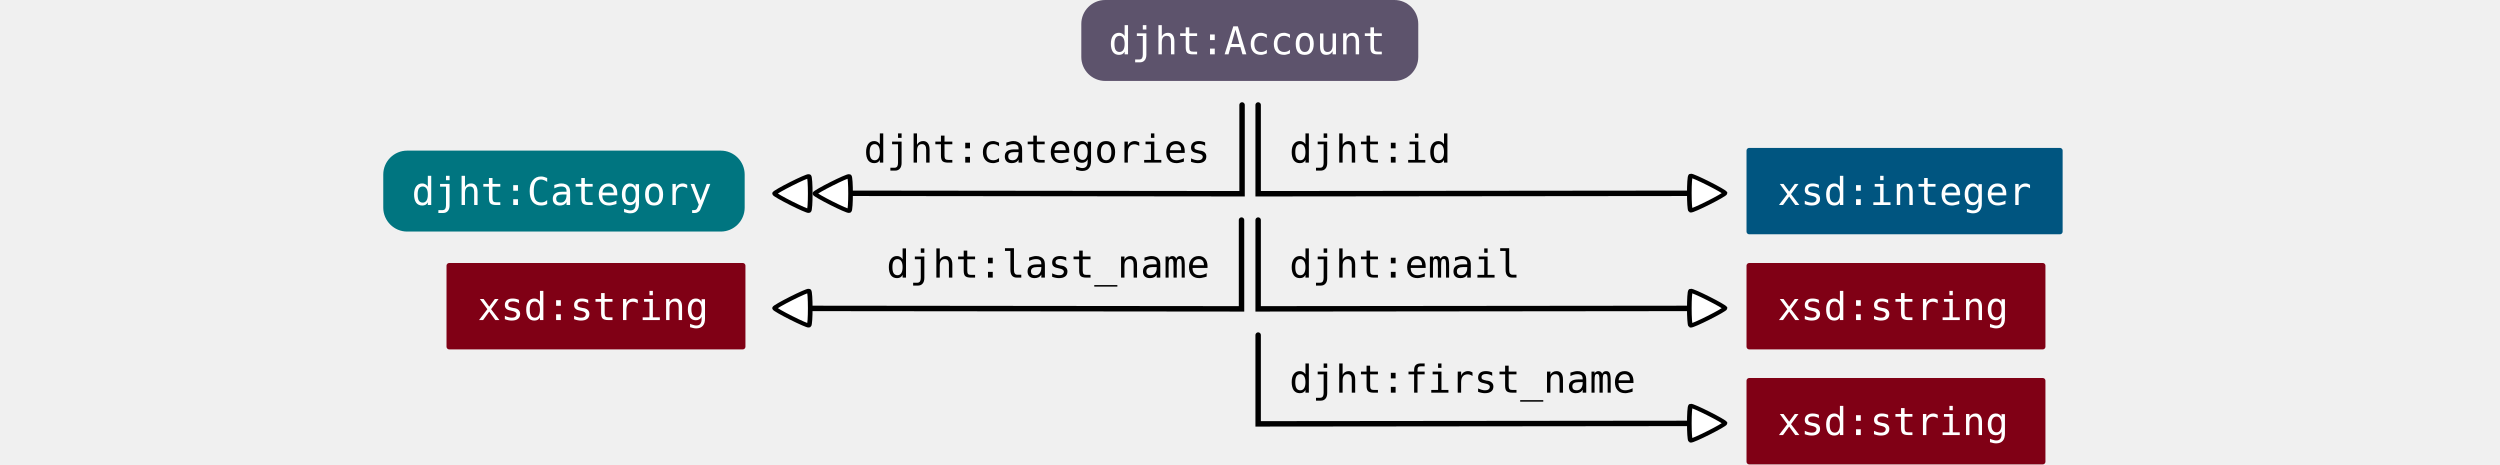
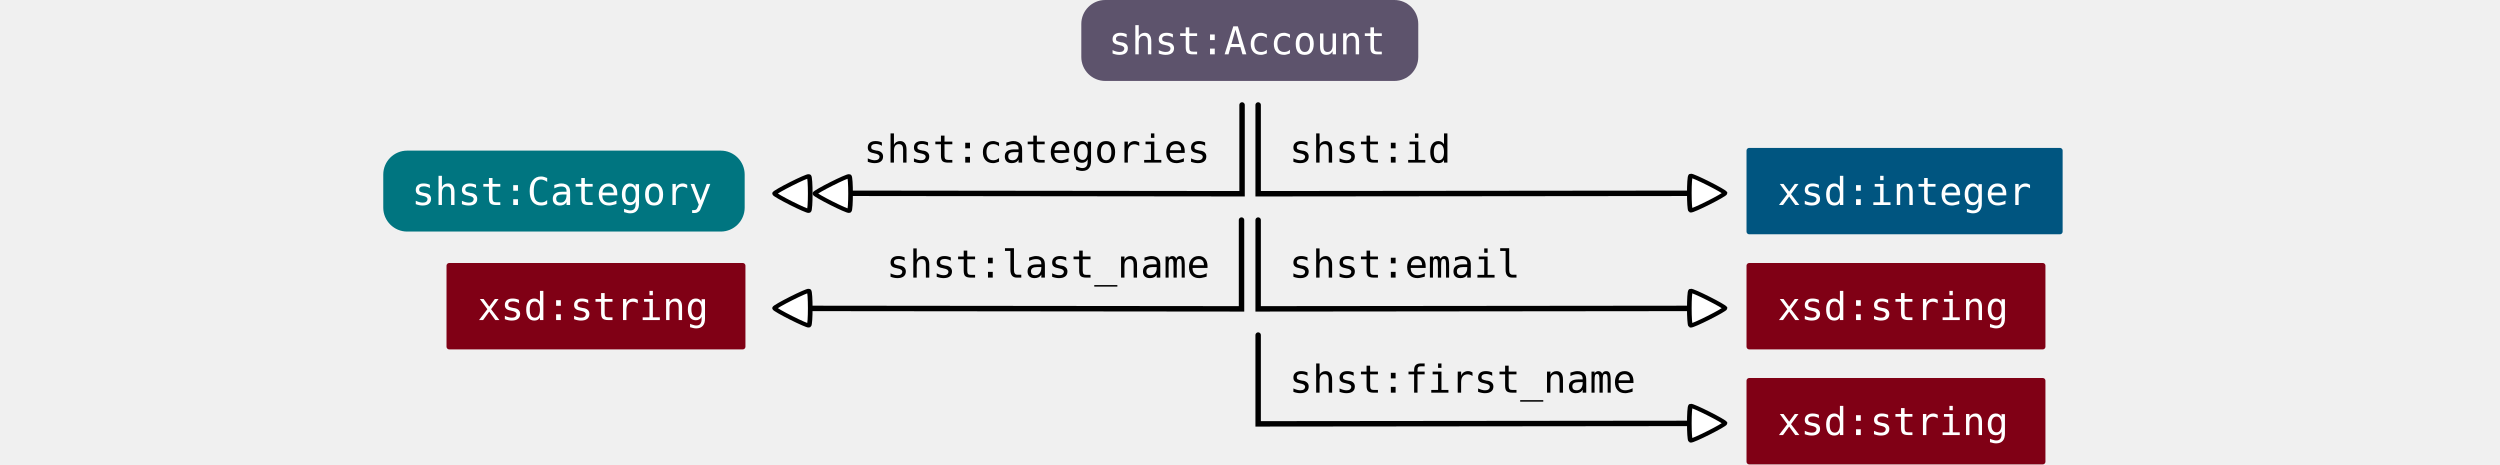
<svg xmlns="http://www.w3.org/2000/svg" width="230mm" height="42.723mm" version="1.1" viewBox="0 0 230 42.723" font-family="'Fira Code', monospace" font-size="3.528px">
  <g transform="translate(-302.8 -93.413)">
    <g>
      <rect x="402.28" y="93.413" width="31" height="7.447" ry="2.204" fill="#5d536c" />
      <g stroke-width=".131">
        <text x="404.781" y="98.415" fill="#fff" style="line-height:1.25" xml:space="preserve">
-           <tspan x="404.781" y="98.415" fill="#fff" stroke-width=".131">djht:Account</tspan>
+           <tspan x="404.781" y="98.415" fill="#fff" stroke-width=".131">shst:Account</tspan>
        </text>
        <text x="382.261" y="108.373" fill="#000" style="line-height:1.25" xml:space="preserve">
-           <tspan x="382.261" y="108.373" stroke-width=".131">djht:categories</tspan>
+           <tspan x="382.261" y="108.373" stroke-width=".131">shst:categories</tspan>
        </text>
        <text x="421.419" y="108.373" fill="#000" style="line-height:1.25" xml:space="preserve">
-           <tspan x="421.419" y="108.373" stroke-width=".131">djht:id</tspan>
+           <tspan x="421.419" y="108.373" stroke-width=".131">shst:id</tspan>
        </text>
      </g>
    </g>
    <g stroke="#000" stroke-linecap="round">
      <path d="m417.07 103.07v8.168l-36.007-0.042" fill="none" stroke-width=".5" />
      <path transform="matrix(.549 .12832 -.1471 .47889 242.03 53.418)" d="m267.07 52.47c-0.228 0.228-6.135-1.355-6.218-1.666-0.083-0.311 4.241-4.636 4.552-4.552 0.311 0.083 1.894 5.991 1.666 6.218z" fill="#fff" stroke-linejoin="round" stroke-width=".754" />
      <path transform="matrix(.549 .12832 -.1471 .47889 238.32 53.418)" d="m267.07 52.47c-0.228 0.228-6.135-1.355-6.218-1.666-0.083-0.311 4.241-4.636 4.552-4.552 0.311 0.083 1.894 5.991 1.666 6.218z" fill="#fff" stroke-linejoin="round" stroke-width=".754" />
      <path d="m418.55 103.07v8.168l39.903-0.042" fill="none" stroke-width=".5" />
      <path transform="matrix(-.549 .12832 .1471 .47889 597.24 53.378)" d="m267.07 52.47c-0.228 0.228-6.135-1.355-6.218-1.666-0.083-0.311 4.241-4.636 4.552-4.552 0.311 0.083 1.894 5.991 1.666 6.218z" fill="#fff" stroke-linejoin="round" stroke-width=".754" />
    </g>
    <text x="421.419" y="129.54" fill="#000" stroke-width=".131" style="line-height:1.25" xml:space="preserve">
-       <tspan x="421.419" y="129.54" stroke-width=".131">djht:first_name</tspan>
+       <tspan x="421.419" y="129.54" stroke-width=".131">shst:first_name</tspan>
    </text>
    <path d="m418.55 124.24v8.168l39.903-0.042" fill="none" stroke="#000" stroke-linecap="round" stroke-width=".5" />
    <path transform="matrix(-.549 .12832 .1471 .47889 597.24 74.545)" d="m267.07 52.47c-0.228 0.228-6.135-1.355-6.218-1.666-0.083-0.311 4.241-4.636 4.552-4.552 0.311 0.083 1.894 5.991 1.666 6.218z" fill="#fff" stroke="#000" stroke-linecap="round" stroke-linejoin="round" stroke-width=".754" />
    <text x="421.419" y="118.956" fill="#000" stroke-width=".131" style="line-height:1.25" xml:space="preserve">
-       <tspan x="421.419" y="118.956" stroke-width=".131">djht:email</tspan>
+       <tspan x="421.419" y="118.956" stroke-width=".131">shst:email</tspan>
    </text>
    <path d="m418.55 113.66v8.168l39.903-0.042" fill="none" stroke="#000" stroke-linecap="round" stroke-width=".5" />
    <path transform="matrix(-.549 .12832 .1471 .47889 597.24 63.962)" d="m267.07 52.47c-0.228 0.228-6.135-1.355-6.218-1.666-0.083-0.311 4.241-4.636 4.552-4.552 0.311 0.083 1.894 5.991 1.666 6.218z" fill="#fff" stroke="#000" stroke-linecap="round" stroke-linejoin="round" stroke-width=".754" />
    <text x="384.356" y="118.956" fill="#000" stroke-width=".131" style="line-height:1.25" xml:space="preserve">
-       <tspan x="384.356" y="118.956" stroke-width=".131">djht:last_name</tspan>
+       <tspan x="384.356" y="118.956" stroke-width=".131">shst:last_name</tspan>
    </text>
    <path d="m417.02 113.66v8.168l-39.903-0.042" fill="none" stroke="#000" stroke-linecap="round" stroke-width=".5" />
    <path transform="matrix(.549 .12832 -.1471 .47889 238.32 63.962)" d="m267.07 52.47c-0.228 0.228-6.135-1.355-6.218-1.666-0.083-0.311 4.241-4.636 4.552-4.552 0.311 0.083 1.894 5.991 1.666 6.218z" fill="#fff" stroke="#000" stroke-linecap="round" stroke-linejoin="round" stroke-width=".754" />
    <g>
      <rect x="463.73" y="107.27" width="28.582" height="7.447" rx="0" ry="0" fill="#005580" stroke="#005580" stroke-linecap="round" stroke-linejoin="round" stroke-width=".5" />
      <text x="466.338" y="112.274" fill="#fff" stroke-width=".131" style="line-height:1.25" xml:space="preserve">
        <tspan x="466.338" y="112.274" fill="#fff" stroke-width=".131">xsd:integer</tspan>
      </text>
      <rect x="463.73" y="117.86" width="27" height="7.447" rx="0" ry="0" fill="#800015" stroke="#800015" stroke-linecap="round" stroke-linejoin="round" stroke-width=".5" />
      <text x="466.338" y="122.857" fill="#fff" stroke-width=".131" style="line-height:1.25" xml:space="preserve">
        <tspan x="466.338" y="122.857" fill="#fff" stroke-width=".131">xsd:string</tspan>
      </text>
      <rect x="463.73" y="128.44" width="27" height="7.447" rx="0" ry="0" fill="#800015" stroke="#800015" stroke-linecap="round" stroke-linejoin="round" stroke-width=".5" />
      <text x="466.338" y="133.441" fill="#fff" stroke-width=".131" style="line-height:1.25" xml:space="preserve">
        <tspan x="466.338" y="133.441" fill="#fff" stroke-width=".131">xsd:string</tspan>
      </text>
      <rect x="344.13" y="117.86" width="27" height="7.447" rx="0" ry="0" fill="#800015" stroke="#800015" stroke-linecap="round" stroke-linejoin="round" stroke-width=".5" />
      <text x="346.747" y="122.857" fill="#fff" stroke-width=".131" style="line-height:1.25" xml:space="preserve">
        <tspan x="346.747" y="122.857" fill="#fff" stroke-width=".131">xsd:string</tspan>
      </text>
      <rect x="338.06" y="107.27" width="33.25" height="7.447" ry="2.204" fill="#007580" />
      <text x="340.676" y="112.274" fill="#fff" stroke-width=".131" style="line-height:1.25" xml:space="preserve">
-         <tspan x="340.676" y="112.274" fill="#fff" stroke-width=".131">djht:Category</tspan>
+         <tspan x="340.676" y="112.274" fill="#fff" stroke-width=".131">shst:Category</tspan>
      </text>
    </g>
  </g>
</svg>
